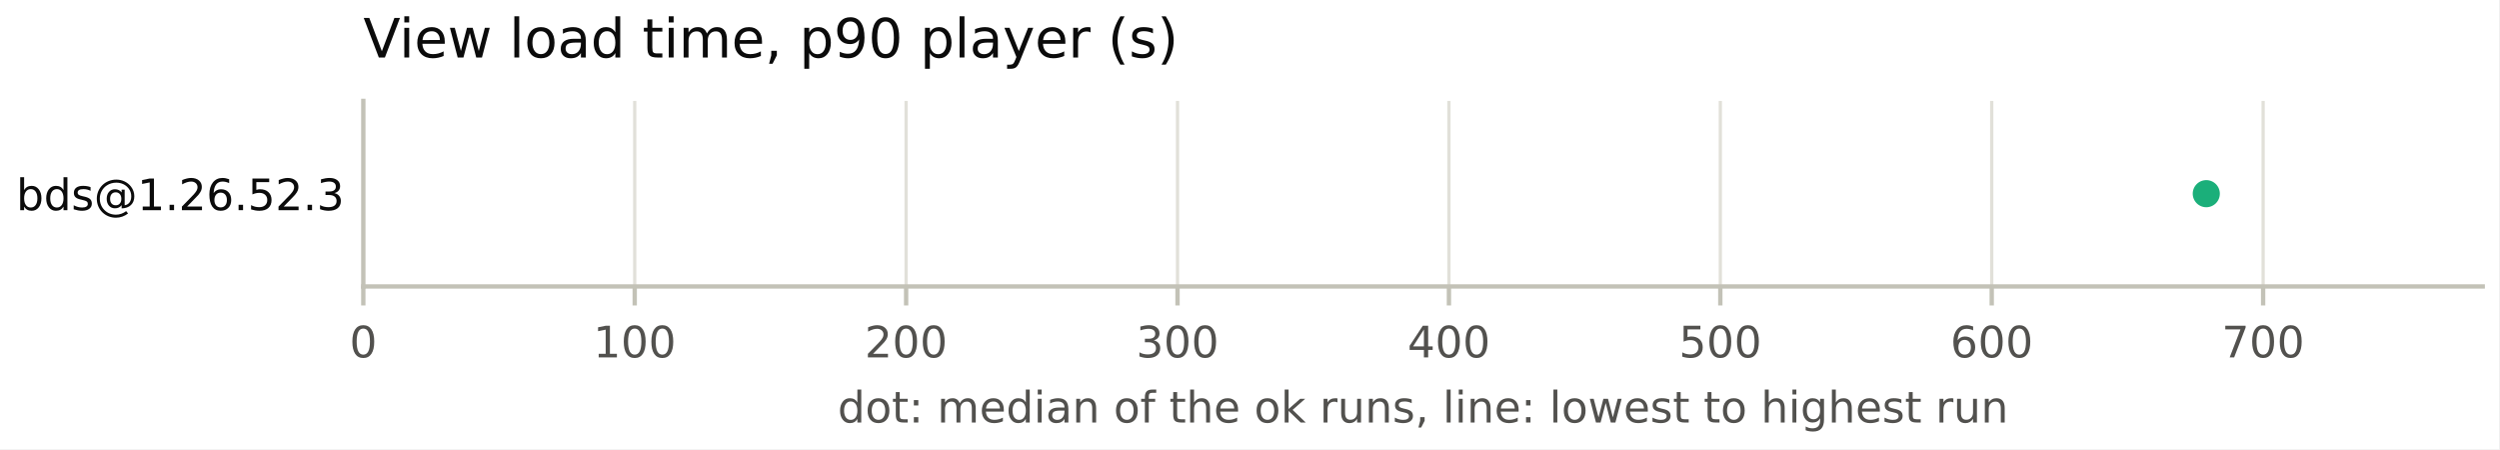
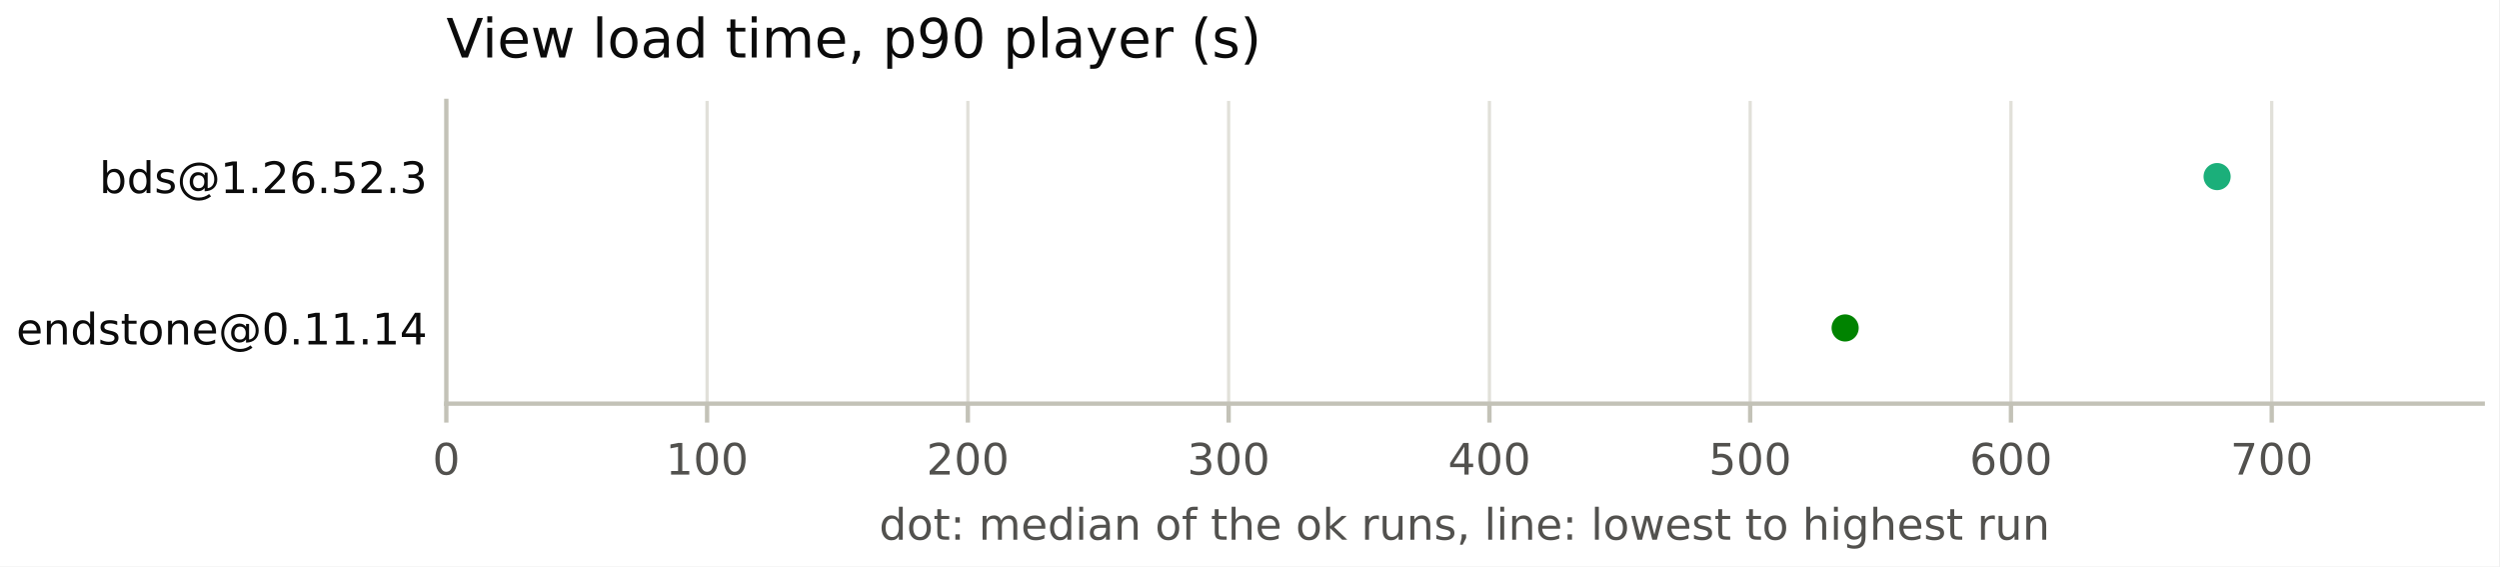
- <svg xmlns="http://www.w3.org/2000/svg" xmlns:xlink="http://www.w3.org/1999/xlink" width="460.8pt" height="82.8pt" viewBox="0 0 460.8 82.8" version="1.1">
+ <svg xmlns="http://www.w3.org/2000/svg" xmlns:xlink="http://www.w3.org/1999/xlink" width="460.8pt" height="104.4pt" viewBox="0 0 460.8 104.4" version="1.1">
  <defs>
    <style type="text/css">*{stroke-linejoin: round; stroke-linecap: butt}</style>
  </defs>
  <g id="figure_1">
    <g id="patch_1">
-       <path d="M 0 82.8  L 460.8 82.8  L 460.8 0  L 0 0  z " style="fill: #ffffff" />
+       <path d="M 0 104.4  L 460.8 104.4  L 460.8 0  L 0 0  z " style="fill: #ffffff" />
    </g>
    <g id="axes_1">
      <g id="patch_2">
-         <path d="M 66.993 52.799  L 457.8 52.799  L 457.8 18.599  L 66.993 18.599  z " style="fill: #ffffff" />
+         <path d="M 82.298 74.399  L 457.8 74.399  L 457.8 18.599  L 82.298 18.599  z " style="fill: #ffffff" />
      </g>
      <g id="matplotlib.axis_1">
        <g id="xtick_1">
          <g id="line2d_1">
-             <path d="M 66.993 52.799  L 66.993 18.599  " clip-path="url(#p989528f920)" style="fill: none; stroke: #e1e0d9; stroke-width: 0.6; stroke-linecap: square" />
+             <path d="M 82.298 74.399  L 82.298 18.599  " clip-path="url(#pdd10719048)" style="fill: none; stroke: #e1e0d9; stroke-width: 0.6; stroke-linecap: square" />
          </g>
          <g id="line2d_2">
            <defs>
-               <path id="mc1df84e7bd" d="M 0 0  L 0 3.5  " style="stroke: #c3c2b7; stroke-width: 0.8" />
+               <path id="mdb90b7460a" d="M 0 0  L 0 3.5  " style="stroke: #c3c2b7; stroke-width: 0.8" />
            </defs>
            <g>
-               <use xlink:href="#mc1df84e7bd" x="66.993" y="52.799" style="fill: #c3c2b7; stroke: #c3c2b7; stroke-width: 0.8" />
+               <use xlink:href="#mdb90b7460a" x="82.298" y="74.399" style="fill: #c3c2b7; stroke: #c3c2b7; stroke-width: 0.8" />
            </g>
          </g>
          <g id="text_1">
-             <g style="fill: #52514e" transform="translate(64.44774 65.87726) scale(0.08 -0.08)">
+             <g style="fill: #52514e" transform="translate(79.75274 87.47726) scale(0.08 -0.08)">
              <defs>
                <path id="DejaVuSans-13" d="M 2034 4250  Q 1547 4250 1301 3770  Q 1056 3291 1056 2328  Q 1056 1369 1301 889  Q 1547 409 2034 409  Q 2525 409 2770 889  Q 3016 1369 3016 2328  Q 3016 3291 2770 3770  Q 2525 4250 2034 4250  z M 2034 4750  Q 2819 4750 3233 4129  Q 3647 3509 3647 2328  Q 3647 1150 3233 529  Q 2819 -91 2034 -91  Q 1250 -91 836 529  Q 422 1150 422 2328  Q 422 3509 836 4129  Q 1250 4750 2034 4750  z " transform="scale(0.015625)" />
              </defs>
              <use xlink:href="#DejaVuSans-13" />
            </g>
          </g>
        </g>
        <g id="xtick_2">
          <g id="line2d_3">
-             <path d="M 117.038 52.799  L 117.038 18.599  " clip-path="url(#p989528f920)" style="fill: none; stroke: #e1e0d9; stroke-width: 0.6; stroke-linecap: square" />
+             <path d="M 130.383 74.399  L 130.383 18.599  " clip-path="url(#pdd10719048)" style="fill: none; stroke: #e1e0d9; stroke-width: 0.6; stroke-linecap: square" />
          </g>
          <g id="line2d_4">
            <g>
-               <use xlink:href="#mc1df84e7bd" x="117.038" y="52.799" style="fill: #c3c2b7; stroke: #c3c2b7; stroke-width: 0.8" />
+               <use xlink:href="#mdb90b7460a" x="130.383" y="74.399" style="fill: #c3c2b7; stroke: #c3c2b7; stroke-width: 0.8" />
            </g>
          </g>
          <g id="text_2">
-             <g style="fill: #52514e" transform="translate(109.4027 65.87726) scale(0.08 -0.08)">
+             <g style="fill: #52514e" transform="translate(122.7478 87.47726) scale(0.08 -0.08)">
              <defs>
                <path id="DejaVuSans-14" d="M 794 531  L 1825 531  L 1825 4091  L 703 3866  L 703 4441  L 1819 4666  L 2450 4666  L 2450 531  L 3481 531  L 3481 0  L 794 0  L 794 531  z " transform="scale(0.015625)" />
              </defs>
              <use xlink:href="#DejaVuSans-14" />
              <use xlink:href="#DejaVuSans-13" transform="translate(63.625 0)" />
              <use xlink:href="#DejaVuSans-13" transform="translate(127.25 0)" />
            </g>
          </g>
        </g>
        <g id="xtick_3">
          <g id="line2d_5">
-             <path d="M 167.083 52.799  L 167.083 18.599  " clip-path="url(#p989528f920)" style="fill: none; stroke: #e1e0d9; stroke-width: 0.6; stroke-linecap: square" />
+             <path d="M 178.468 74.399  L 178.468 18.599  " clip-path="url(#pdd10719048)" style="fill: none; stroke: #e1e0d9; stroke-width: 0.6; stroke-linecap: square" />
          </g>
          <g id="line2d_6">
            <g>
-               <use xlink:href="#mc1df84e7bd" x="167.083" y="52.799" style="fill: #c3c2b7; stroke: #c3c2b7; stroke-width: 0.8" />
+               <use xlink:href="#mdb90b7460a" x="178.468" y="74.399" style="fill: #c3c2b7; stroke: #c3c2b7; stroke-width: 0.8" />
            </g>
          </g>
          <g id="text_3">
-             <g style="fill: #52514e" transform="translate(159.4476 65.87726) scale(0.08 -0.08)">
+             <g style="fill: #52514e" transform="translate(170.8329 87.47726) scale(0.08 -0.08)">
              <defs>
                <path id="DejaVuSans-15" d="M 1228 531  L 3431 531  L 3431 0  L 469 0  L 469 531  Q 828 903 1448 1529  Q 2069 2156 2228 2338  Q 2531 2678 2651 2914  Q 2772 3150 2772 3378  Q 2772 3750 2511 3984  Q 2250 4219 1831 4219  Q 1534 4219 1204 4116  Q 875 4013 500 3803  L 500 4441  Q 881 4594 1212 4672  Q 1544 4750 1819 4750  Q 2544 4750 2975 4387  Q 3406 4025 3406 3419  Q 3406 3131 3298 2873  Q 3191 2616 2906 2266  Q 2828 2175 2409 1742  Q 1991 1309 1228 531  z " transform="scale(0.015625)" />
              </defs>
              <use xlink:href="#DejaVuSans-15" />
              <use xlink:href="#DejaVuSans-13" transform="translate(63.625 0)" />
              <use xlink:href="#DejaVuSans-13" transform="translate(127.25 0)" />
            </g>
          </g>
        </g>
        <g id="xtick_4">
          <g id="line2d_7">
-             <path d="M 217.128 52.799  L 217.128 18.599  " clip-path="url(#p989528f920)" style="fill: none; stroke: #e1e0d9; stroke-width: 0.6; stroke-linecap: square" />
+             <path d="M 226.553 74.399  L 226.553 18.599  " clip-path="url(#pdd10719048)" style="fill: none; stroke: #e1e0d9; stroke-width: 0.6; stroke-linecap: square" />
          </g>
          <g id="line2d_8">
            <g>
-               <use xlink:href="#mc1df84e7bd" x="217.128" y="52.799" style="fill: #c3c2b7; stroke: #c3c2b7; stroke-width: 0.8" />
+               <use xlink:href="#mdb90b7460a" x="226.553" y="74.399" style="fill: #c3c2b7; stroke: #c3c2b7; stroke-width: 0.8" />
            </g>
          </g>
          <g id="text_4">
-             <g style="fill: #52514e" transform="translate(209.4926 65.87726) scale(0.08 -0.08)">
+             <g style="fill: #52514e" transform="translate(218.9179 87.47726) scale(0.08 -0.08)">
              <defs>
                <path id="DejaVuSans-16" d="M 2597 2516  Q 3050 2419 3304 2112  Q 3559 1806 3559 1356  Q 3559 666 3084 287  Q 2609 -91 1734 -91  Q 1441 -91 1130 -33  Q 819 25 488 141  L 488 750  Q 750 597 1062 519  Q 1375 441 1716 441  Q 2309 441 2620 675  Q 2931 909 2931 1356  Q 2931 1769 2642 2001  Q 2353 2234 1838 2234  L 1294 2234  L 1294 2753  L 1863 2753  Q 2328 2753 2575 2939  Q 2822 3125 2822 3475  Q 2822 3834 2567 4026  Q 2313 4219 1838 4219  Q 1578 4219 1281 4162  Q 984 4106 628 3988  L 628 4550  Q 988 4650 1302 4700  Q 1616 4750 1894 4750  Q 2613 4750 3031 4423  Q 3450 4097 3450 3541  Q 3450 3153 3228 2886  Q 3006 2619 2597 2516  z " transform="scale(0.015625)" />
              </defs>
              <use xlink:href="#DejaVuSans-16" />
              <use xlink:href="#DejaVuSans-13" transform="translate(63.625 0)" />
              <use xlink:href="#DejaVuSans-13" transform="translate(127.25 0)" />
            </g>
          </g>
        </g>
        <g id="xtick_5">
          <g id="line2d_9">
-             <path d="M 267.173 52.799  L 267.173 18.599  " clip-path="url(#p989528f920)" style="fill: none; stroke: #e1e0d9; stroke-width: 0.6; stroke-linecap: square" />
+             <path d="M 274.638 74.399  L 274.638 18.599  " clip-path="url(#pdd10719048)" style="fill: none; stroke: #e1e0d9; stroke-width: 0.6; stroke-linecap: square" />
          </g>
          <g id="line2d_10">
            <g>
-               <use xlink:href="#mc1df84e7bd" x="267.173" y="52.799" style="fill: #c3c2b7; stroke: #c3c2b7; stroke-width: 0.8" />
+               <use xlink:href="#mdb90b7460a" x="274.638" y="74.399" style="fill: #c3c2b7; stroke: #c3c2b7; stroke-width: 0.8" />
            </g>
          </g>
          <g id="text_5">
-             <g style="fill: #52514e" transform="translate(259.5375 65.87726) scale(0.08 -0.08)">
+             <g style="fill: #52514e" transform="translate(267.003 87.47726) scale(0.08 -0.08)">
              <defs>
                <path id="DejaVuSans-17" d="M 2419 4116  L 825 1625  L 2419 1625  L 2419 4116  z M 2253 4666  L 3047 4666  L 3047 1625  L 3713 1625  L 3713 1100  L 3047 1100  L 3047 0  L 2419 0  L 2419 1100  L 313 1100  L 313 1709  L 2253 4666  z " transform="scale(0.015625)" />
              </defs>
              <use xlink:href="#DejaVuSans-17" />
              <use xlink:href="#DejaVuSans-13" transform="translate(63.625 0)" />
              <use xlink:href="#DejaVuSans-13" transform="translate(127.25 0)" />
            </g>
          </g>
        </g>
        <g id="xtick_6">
          <g id="line2d_11">
-             <path d="M 317.217 52.799  L 317.217 18.599  " clip-path="url(#p989528f920)" style="fill: none; stroke: #e1e0d9; stroke-width: 0.6; stroke-linecap: square" />
+             <path d="M 322.723 74.399  L 322.723 18.599  " clip-path="url(#pdd10719048)" style="fill: none; stroke: #e1e0d9; stroke-width: 0.6; stroke-linecap: square" />
          </g>
          <g id="line2d_12">
            <g>
-               <use xlink:href="#mc1df84e7bd" x="317.217" y="52.799" style="fill: #c3c2b7; stroke: #c3c2b7; stroke-width: 0.8" />
+               <use xlink:href="#mdb90b7460a" x="322.723" y="74.399" style="fill: #c3c2b7; stroke: #c3c2b7; stroke-width: 0.8" />
            </g>
          </g>
          <g id="text_6">
-             <g style="fill: #52514e" transform="translate(309.5825 65.87726) scale(0.08 -0.08)">
+             <g style="fill: #52514e" transform="translate(315.088 87.47726) scale(0.08 -0.08)">
              <defs>
                <path id="DejaVuSans-18" d="M 691 4666  L 3169 4666  L 3169 4134  L 1269 4134  L 1269 2991  Q 1406 3038 1543 3061  Q 1681 3084 1819 3084  Q 2600 3084 3056 2656  Q 3513 2228 3513 1497  Q 3513 744 3044 326  Q 2575 -91 1722 -91  Q 1428 -91 1123 -41  Q 819 9 494 109  L 494 744  Q 775 591 1075 516  Q 1375 441 1709 441  Q 2250 441 2565 725  Q 2881 1009 2881 1497  Q 2881 1984 2565 2268  Q 2250 2553 1709 2553  Q 1456 2553 1204 2497  Q 953 2441 691 2322  L 691 4666  z " transform="scale(0.015625)" />
              </defs>
              <use xlink:href="#DejaVuSans-18" />
              <use xlink:href="#DejaVuSans-13" transform="translate(63.625 0)" />
              <use xlink:href="#DejaVuSans-13" transform="translate(127.25 0)" />
            </g>
          </g>
        </g>
        <g id="xtick_7">
          <g id="line2d_13">
-             <path d="M 367.262 52.799  L 367.262 18.599  " clip-path="url(#p989528f920)" style="fill: none; stroke: #e1e0d9; stroke-width: 0.6; stroke-linecap: square" />
+             <path d="M 370.808 74.399  L 370.808 18.599  " clip-path="url(#pdd10719048)" style="fill: none; stroke: #e1e0d9; stroke-width: 0.6; stroke-linecap: square" />
          </g>
          <g id="line2d_14">
            <g>
-               <use xlink:href="#mc1df84e7bd" x="367.262" y="52.799" style="fill: #c3c2b7; stroke: #c3c2b7; stroke-width: 0.8" />
+               <use xlink:href="#mdb90b7460a" x="370.808" y="74.399" style="fill: #c3c2b7; stroke: #c3c2b7; stroke-width: 0.8" />
            </g>
          </g>
          <g id="text_7">
-             <g style="fill: #52514e" transform="translate(359.6274 65.87726) scale(0.08 -0.08)">
+             <g style="fill: #52514e" transform="translate(363.1731 87.47726) scale(0.08 -0.08)">
              <defs>
                <path id="DejaVuSans-19" d="M 2113 2584  Q 1688 2584 1439 2293  Q 1191 2003 1191 1497  Q 1191 994 1439 701  Q 1688 409 2113 409  Q 2538 409 2786 701  Q 3034 994 3034 1497  Q 3034 2003 2786 2293  Q 2538 2584 2113 2584  z M 3366 4563  L 3366 3988  Q 3128 4100 2886 4159  Q 2644 4219 2406 4219  Q 1781 4219 1451 3797  Q 1122 3375 1075 2522  Q 1259 2794 1537 2939  Q 1816 3084 2150 3084  Q 2853 3084 3261 2657  Q 3669 2231 3669 1497  Q 3669 778 3244 343  Q 2819 -91 2113 -91  Q 1303 -91 875 529  Q 447 1150 447 2328  Q 447 3434 972 4092  Q 1497 4750 2381 4750  Q 2619 4750 2861 4703  Q 3103 4656 3366 4563  z " transform="scale(0.015625)" />
              </defs>
              <use xlink:href="#DejaVuSans-19" />
              <use xlink:href="#DejaVuSans-13" transform="translate(63.625 0)" />
              <use xlink:href="#DejaVuSans-13" transform="translate(127.25 0)" />
            </g>
          </g>
        </g>
        <g id="xtick_8">
          <g id="line2d_15">
-             <path d="M 417.307 52.799  L 417.307 18.599  " clip-path="url(#p989528f920)" style="fill: none; stroke: #e1e0d9; stroke-width: 0.6; stroke-linecap: square" />
+             <path d="M 418.893 74.399  L 418.893 18.599  " clip-path="url(#pdd10719048)" style="fill: none; stroke: #e1e0d9; stroke-width: 0.6; stroke-linecap: square" />
          </g>
          <g id="line2d_16">
            <g>
-               <use xlink:href="#mc1df84e7bd" x="417.307" y="52.799" style="fill: #c3c2b7; stroke: #c3c2b7; stroke-width: 0.8" />
+               <use xlink:href="#mdb90b7460a" x="418.893" y="74.399" style="fill: #c3c2b7; stroke: #c3c2b7; stroke-width: 0.8" />
            </g>
          </g>
          <g id="text_8">
-             <g style="fill: #52514e" transform="translate(409.6723 65.87726) scale(0.08 -0.08)">
+             <g style="fill: #52514e" transform="translate(411.2581 87.47726) scale(0.08 -0.08)">
              <defs>
                <path id="DejaVuSans-1a" d="M 525 4666  L 3525 4666  L 3525 4397  L 1831 0  L 1172 0  L 2766 4134  L 525 4134  L 525 4666  z " transform="scale(0.015625)" />
              </defs>
              <use xlink:href="#DejaVuSans-1a" />
              <use xlink:href="#DejaVuSans-13" transform="translate(63.625 0)" />
              <use xlink:href="#DejaVuSans-13" transform="translate(127.25 0)" />
            </g>
          </g>
        </g>
        <g id="text_9">
-           <g style="fill: #52514e" transform="translate(154.4606 77.87789) scale(0.08 -0.08)">
+           <g style="fill: #52514e" transform="translate(162.1131 99.47789) scale(0.08 -0.08)">
            <defs>
              <path id="DejaVuSans-47" d="M 2906 2969  L 2906 4863  L 3481 4863  L 3481 0  L 2906 0  L 2906 525  Q 2725 213 2448 61  Q 2172 -91 1784 -91  Q 1150 -91 751 415  Q 353 922 353 1747  Q 353 2572 751 3078  Q 1150 3584 1784 3584  Q 2172 3584 2448 3432  Q 2725 3281 2906 2969  z M 947 1747  Q 947 1113 1208 752  Q 1469 391 1925 391  Q 2381 391 2643 752  Q 2906 1113 2906 1747  Q 2906 2381 2643 2742  Q 2381 3103 1925 3103  Q 1469 3103 1208 2742  Q 947 2381 947 1747  z " transform="scale(0.015625)" />
              <path id="DejaVuSans-52" d="M 1959 3097  Q 1497 3097 1228 2736  Q 959 2375 959 1747  Q 959 1119 1226 758  Q 1494 397 1959 397  Q 2419 397 2687 759  Q 2956 1122 2956 1747  Q 2956 2369 2687 2733  Q 2419 3097 1959 3097  z M 1959 3584  Q 2709 3584 3137 3096  Q 3566 2609 3566 1747  Q 3566 888 3137 398  Q 2709 -91 1959 -91  Q 1206 -91 779 398  Q 353 888 353 1747  Q 353 2609 779 3096  Q 1206 3584 1959 3584  z " transform="scale(0.015625)" />
              <path id="DejaVuSans-57" d="M 1172 4494  L 1172 3500  L 2356 3500  L 2356 3053  L 1172 3053  L 1172 1153  Q 1172 725 1289 603  Q 1406 481 1766 481  L 2356 481  L 2356 0  L 1766 0  Q 1100 0 847 248  Q 594 497 594 1153  L 594 3053  L 172 3053  L 172 3500  L 594 3500  L 594 4494  L 1172 4494  z " transform="scale(0.015625)" />
              <path id="DejaVuSans-1d" d="M 750 794  L 1409 794  L 1409 0  L 750 0  L 750 794  z M 750 3309  L 1409 3309  L 1409 2516  L 750 2516  L 750 3309  z " transform="scale(0.015625)" />
              <path id="DejaVuSans-3" transform="scale(0.015625)" />
              <path id="DejaVuSans-50" d="M 3328 2828  Q 3544 3216 3844 3400  Q 4144 3584 4550 3584  Q 5097 3584 5394 3201  Q 5691 2819 5691 2113  L 5691 0  L 5113 0  L 5113 2094  Q 5113 2597 4934 2840  Q 4756 3084 4391 3084  Q 3944 3084 3684 2787  Q 3425 2491 3425 1978  L 3425 0  L 2847 0  L 2847 2094  Q 2847 2600 2669 2842  Q 2491 3084 2119 3084  Q 1678 3084 1418 2786  Q 1159 2488 1159 1978  L 1159 0  L 581 0  L 581 3500  L 1159 3500  L 1159 2956  Q 1356 3278 1631 3431  Q 1906 3584 2284 3584  Q 2666 3584 2933 3390  Q 3200 3197 3328 2828  z " transform="scale(0.015625)" />
              <path id="DejaVuSans-48" d="M 3597 1894  L 3597 1613  L 953 1613  Q 991 1019 1311 708  Q 1631 397 2203 397  Q 2534 397 2845 478  Q 3156 559 3463 722  L 3463 178  Q 3153 47 2828 -22  Q 2503 -91 2169 -91  Q 1331 -91 842 396  Q 353 884 353 1716  Q 353 2575 817 3079  Q 1281 3584 2069 3584  Q 2775 3584 3186 3129  Q 3597 2675 3597 1894  z M 3022 2063  Q 3016 2534 2758 2815  Q 2500 3097 2075 3097  Q 1594 3097 1305 2825  Q 1016 2553 972 2059  L 3022 2063  z " transform="scale(0.015625)" />
              <path id="DejaVuSans-4c" d="M 603 3500  L 1178 3500  L 1178 0  L 603 0  L 603 3500  z M 603 4863  L 1178 4863  L 1178 4134  L 603 4134  L 603 4863  z " transform="scale(0.015625)" />
              <path id="DejaVuSans-44" d="M 2194 1759  Q 1497 1759 1228 1600  Q 959 1441 959 1056  Q 959 750 1161 570  Q 1363 391 1709 391  Q 2188 391 2477 730  Q 2766 1069 2766 1631  L 2766 1759  L 2194 1759  z M 3341 1997  L 3341 0  L 2766 0  L 2766 531  Q 2569 213 2275 61  Q 1981 -91 1556 -91  Q 1019 -91 701 211  Q 384 513 384 1019  Q 384 1609 779 1909  Q 1175 2209 1959 2209  L 2766 2209  L 2766 2266  Q 2766 2663 2505 2880  Q 2244 3097 1772 3097  Q 1472 3097 1187 3025  Q 903 2953 641 2809  L 641 3341  Q 956 3463 1253 3523  Q 1550 3584 1831 3584  Q 2591 3584 2966 3190  Q 3341 2797 3341 1997  z " transform="scale(0.015625)" />
              <path id="DejaVuSans-51" d="M 3513 2113  L 3513 0  L 2938 0  L 2938 2094  Q 2938 2591 2744 2837  Q 2550 3084 2163 3084  Q 1697 3084 1428 2787  Q 1159 2491 1159 1978  L 1159 0  L 581 0  L 581 3500  L 1159 3500  L 1159 2956  Q 1366 3272 1645 3428  Q 1925 3584 2291 3584  Q 2894 3584 3203 3211  Q 3513 2838 3513 2113  z " transform="scale(0.015625)" />
              <path id="DejaVuSans-49" d="M 2375 4863  L 2375 4384  L 1825 4384  Q 1516 4384 1395 4259  Q 1275 4134 1275 3809  L 1275 3500  L 2222 3500  L 2222 3053  L 1275 3053  L 1275 0  L 697 0  L 697 3053  L 147 3053  L 147 3500  L 697 3500  L 697 3744  Q 697 4328 969 4595  Q 1241 4863 1831 4863  L 2375 4863  z " transform="scale(0.015625)" />
              <path id="DejaVuSans-4b" d="M 3513 2113  L 3513 0  L 2938 0  L 2938 2094  Q 2938 2591 2744 2837  Q 2550 3084 2163 3084  Q 1697 3084 1428 2787  Q 1159 2491 1159 1978  L 1159 0  L 581 0  L 581 4863  L 1159 4863  L 1159 2956  Q 1366 3272 1645 3428  Q 1925 3584 2291 3584  Q 2894 3584 3203 3211  Q 3513 2838 3513 2113  z " transform="scale(0.015625)" />
              <path id="DejaVuSans-4e" d="M 581 4863  L 1159 4863  L 1159 1991  L 2875 3500  L 3609 3500  L 1753 1863  L 3688 0  L 2938 0  L 1159 1709  L 1159 0  L 581 0  L 581 4863  z " transform="scale(0.015625)" />
              <path id="DejaVuSans-55" d="M 2631 2963  Q 2534 3019 2420 3045  Q 2306 3072 2169 3072  Q 1681 3072 1420 2755  Q 1159 2438 1159 1844  L 1159 0  L 581 0  L 581 3500  L 1159 3500  L 1159 2956  Q 1341 3275 1631 3429  Q 1922 3584 2338 3584  Q 2397 3584 2469 3576  Q 2541 3569 2628 3553  L 2631 2963  z " transform="scale(0.015625)" />
              <path id="DejaVuSans-58" d="M 544 1381  L 544 3500  L 1119 3500  L 1119 1403  Q 1119 906 1312 657  Q 1506 409 1894 409  Q 2359 409 2629 706  Q 2900 1003 2900 1516  L 2900 3500  L 3475 3500  L 3475 0  L 2900 0  L 2900 538  Q 2691 219 2414 64  Q 2138 -91 1772 -91  Q 1169 -91 856 284  Q 544 659 544 1381  z M 1991 3584  L 1991 3584  z " transform="scale(0.015625)" />
              <path id="DejaVuSans-56" d="M 2834 3397  L 2834 2853  Q 2591 2978 2328 3040  Q 2066 3103 1784 3103  Q 1356 3103 1142 2972  Q 928 2841 928 2578  Q 928 2378 1081 2264  Q 1234 2150 1697 2047  L 1894 2003  Q 2506 1872 2764 1633  Q 3022 1394 3022 966  Q 3022 478 2636 193  Q 2250 -91 1575 -91  Q 1294 -91 989 -36  Q 684 19 347 128  L 347 722  Q 666 556 975 473  Q 1284 391 1588 391  Q 1994 391 2212 530  Q 2431 669 2431 922  Q 2431 1156 2273 1281  Q 2116 1406 1581 1522  L 1381 1569  Q 847 1681 609 1914  Q 372 2147 372 2553  Q 372 3047 722 3315  Q 1072 3584 1716 3584  Q 2034 3584 2315 3537  Q 2597 3491 2834 3397  z " transform="scale(0.015625)" />
              <path id="DejaVuSans-f" d="M 750 794  L 1409 794  L 1409 256  L 897 -744  L 494 -744  L 750 256  L 750 794  z " transform="scale(0.015625)" />
              <path id="DejaVuSans-4f" d="M 603 4863  L 1178 4863  L 1178 0  L 603 0  L 603 4863  z " transform="scale(0.015625)" />
              <path id="DejaVuSans-5a" d="M 269 3500  L 844 3500  L 1563 769  L 2278 3500  L 2956 3500  L 3675 769  L 4391 3500  L 4966 3500  L 4050 0  L 3372 0  L 2619 2869  L 1863 0  L 1184 0  L 269 3500  z " transform="scale(0.015625)" />
              <path id="DejaVuSans-4a" d="M 2906 1791  Q 2906 2416 2648 2759  Q 2391 3103 1925 3103  Q 1463 3103 1205 2759  Q 947 2416 947 1791  Q 947 1169 1205 825  Q 1463 481 1925 481  Q 2391 481 2648 825  Q 2906 1169 2906 1791  z M 3481 434  Q 3481 -459 3084 -895  Q 2688 -1331 1869 -1331  Q 1566 -1331 1297 -1286  Q 1028 -1241 775 -1147  L 775 -588  Q 1028 -725 1275 -790  Q 1522 -856 1778 -856  Q 2344 -856 2625 -561  Q 2906 -266 2906 331  L 2906 616  Q 2728 306 2450 153  Q 2172 0 1784 0  Q 1141 0 747 490  Q 353 981 353 1791  Q 353 2603 747 3093  Q 1141 3584 1784 3584  Q 2172 3584 2450 3431  Q 2728 3278 2906 2969  L 2906 3500  L 3481 3500  L 3481 434  z " transform="scale(0.015625)" />
            </defs>
            <use xlink:href="#DejaVuSans-47" />
            <use xlink:href="#DejaVuSans-52" transform="translate(63.48438 0)" />
            <use xlink:href="#DejaVuSans-57" transform="translate(124.6719 0)" />
            <use xlink:href="#DejaVuSans-1d" transform="translate(163.875 0)" />
            <use xlink:href="#DejaVuSans-3" transform="translate(197.5625 0)" />
            <use xlink:href="#DejaVuSans-50" transform="translate(229.3438 0)" />
            <use xlink:href="#DejaVuSans-48" transform="translate(326.75 0)" />
            <use xlink:href="#DejaVuSans-47" transform="translate(388.2812 0)" />
            <use xlink:href="#DejaVuSans-4c" transform="translate(451.7656 0)" />
            <use xlink:href="#DejaVuSans-44" transform="translate(479.5469 0)" />
            <use xlink:href="#DejaVuSans-51" transform="translate(540.8281 0)" />
            <use xlink:href="#DejaVuSans-3" transform="translate(604.2031 0)" />
            <use xlink:href="#DejaVuSans-52" transform="translate(635.9844 0)" />
            <use xlink:href="#DejaVuSans-49" transform="translate(697.1719 0)" />
            <use xlink:href="#DejaVuSans-3" transform="translate(732.375 0)" />
            <use xlink:href="#DejaVuSans-57" transform="translate(764.1562 0)" />
            <use xlink:href="#DejaVuSans-4b" transform="translate(803.3594 0)" />
            <use xlink:href="#DejaVuSans-48" transform="translate(866.7344 0)" />
            <use xlink:href="#DejaVuSans-3" transform="translate(928.2656 0)" />
            <use xlink:href="#DejaVuSans-52" transform="translate(960.0469 0)" />
            <use xlink:href="#DejaVuSans-4e" transform="translate(1021.234 0)" />
            <use xlink:href="#DejaVuSans-3" transform="translate(1079.141 0)" />
            <use xlink:href="#DejaVuSans-55" transform="translate(1110.922 0)" />
            <use xlink:href="#DejaVuSans-58" transform="translate(1152.031 0)" />
            <use xlink:href="#DejaVuSans-51" transform="translate(1215.406 0)" />
            <use xlink:href="#DejaVuSans-56" transform="translate(1278.781 0)" />
            <use xlink:href="#DejaVuSans-f" transform="translate(1330.875 0)" />
            <use xlink:href="#DejaVuSans-3" transform="translate(1362.656 0)" />
            <use xlink:href="#DejaVuSans-4f" transform="translate(1394.438 0)" />
            <use xlink:href="#DejaVuSans-4c" transform="translate(1422.219 0)" />
            <use xlink:href="#DejaVuSans-51" transform="translate(1450 0)" />
            <use xlink:href="#DejaVuSans-48" transform="translate(1513.375 0)" />
            <use xlink:href="#DejaVuSans-1d" transform="translate(1574.906 0)" />
            <use xlink:href="#DejaVuSans-3" transform="translate(1608.594 0)" />
            <use xlink:href="#DejaVuSans-4f" transform="translate(1640.375 0)" />
            <use xlink:href="#DejaVuSans-52" transform="translate(1668.156 0)" />
            <use xlink:href="#DejaVuSans-5a" transform="translate(1729.344 0)" />
            <use xlink:href="#DejaVuSans-48" transform="translate(1811.125 0)" />
            <use xlink:href="#DejaVuSans-56" transform="translate(1872.656 0)" />
            <use xlink:href="#DejaVuSans-57" transform="translate(1924.75 0)" />
            <use xlink:href="#DejaVuSans-3" transform="translate(1963.953 0)" />
            <use xlink:href="#DejaVuSans-57" transform="translate(1995.734 0)" />
            <use xlink:href="#DejaVuSans-52" transform="translate(2034.938 0)" />
            <use xlink:href="#DejaVuSans-3" transform="translate(2096.125 0)" />
            <use xlink:href="#DejaVuSans-4b" transform="translate(2127.906 0)" />
            <use xlink:href="#DejaVuSans-4c" transform="translate(2191.281 0)" />
            <use xlink:href="#DejaVuSans-4a" transform="translate(2219.062 0)" />
            <use xlink:href="#DejaVuSans-4b" transform="translate(2282.547 0)" />
            <use xlink:href="#DejaVuSans-48" transform="translate(2345.922 0)" />
            <use xlink:href="#DejaVuSans-56" transform="translate(2407.453 0)" />
            <use xlink:href="#DejaVuSans-57" transform="translate(2459.547 0)" />
            <use xlink:href="#DejaVuSans-3" transform="translate(2498.75 0)" />
            <use xlink:href="#DejaVuSans-55" transform="translate(2530.531 0)" />
            <use xlink:href="#DejaVuSans-58" transform="translate(2571.641 0)" />
            <use xlink:href="#DejaVuSans-51" transform="translate(2635.016 0)" />
          </g>
        </g>
      </g>
      <g id="matplotlib.axis_2">
        <g id="ytick_1">
          <g id="line2d_17" />
          <g id="text_10">
-             <g style="fill: #0b0b0b" transform="translate(3.00024 38.73828) scale(0.08 -0.08)">
+             <g style="fill: #0b0b0b" transform="translate(18.30524 35.58817) scale(0.08 -0.08)">
              <defs>
                <path id="DejaVuSans-45" d="M 3116 1747  Q 3116 2381 2855 2742  Q 2594 3103 2138 3103  Q 1681 3103 1420 2742  Q 1159 2381 1159 1747  Q 1159 1113 1420 752  Q 1681 391 2138 391  Q 2594 391 2855 752  Q 3116 1113 3116 1747  z M 1159 2969  Q 1341 3281 1617 3432  Q 1894 3584 2278 3584  Q 2916 3584 3314 3078  Q 3713 2572 3713 1747  Q 3713 922 3314 415  Q 2916 -91 2278 -91  Q 1894 -91 1617 61  Q 1341 213 1159 525  L 1159 0  L 581 0  L 581 4863  L 1159 4863  L 1159 2969  z " transform="scale(0.015625)" />
                <path id="DejaVuSans-23" d="M 2381 1678  Q 2381 1231 2603 976  Q 2825 722 3213 722  Q 3597 722 3817 978  Q 4038 1234 4038 1678  Q 4038 2116 3813 2373  Q 3588 2631 3206 2631  Q 2828 2631 2604 2375  Q 2381 2119 2381 1678  z M 4084 744  Q 3897 503 3655 389  Q 3413 275 3091 275  Q 2553 275 2217 664  Q 1881 1053 1881 1678  Q 1881 2303 2218 2693  Q 2556 3084 3091 3084  Q 3413 3084 3656 2967  Q 3900 2850 4084 2613  L 4084 3022  L 4531 3022  L 4531 722  Q 4988 791 5245 1139  Q 5503 1488 5503 2041  Q 5503 2375 5404 2669  Q 5306 2963 5106 3213  Q 4781 3622 4314 3839  Q 3847 4056 3297 4056  Q 2913 4056 2559 3954  Q 2206 3853 1906 3653  Q 1416 3334 1139 2817  Q 863 2300 863 1697  Q 863 1200 1042 765  Q 1222 331 1563 0  Q 1891 -325 2322 -495  Q 2753 -666 3244 -666  Q 3647 -666 4036 -530  Q 4425 -394 4750 -141  L 5031 -488  Q 4641 -791 4180 -952  Q 3719 -1113 3244 -1113  Q 2666 -1113 2153 -908  Q 1641 -703 1241 -313  Q 841 78 631 592  Q 422 1106 422 1697  Q 422 2266 634 2781  Q 847 3297 1241 3688  Q 1644 4084 2172 4295  Q 2700 4506 3291 4506  Q 3953 4506 4520 4234  Q 5088 3963 5472 3463  Q 5706 3156 5829 2797  Q 5953 2438 5953 2053  Q 5953 1231 5456 756  Q 4959 281 4084 263  L 4084 744  z " transform="scale(0.015625)" />
                <path id="DejaVuSans-11" d="M 684 794  L 1344 794  L 1344 0  L 684 0  L 684 794  z " transform="scale(0.015625)" />
              </defs>
              <use xlink:href="#DejaVuSans-45" />
              <use xlink:href="#DejaVuSans-47" transform="translate(63.48438 0)" />
              <use xlink:href="#DejaVuSans-56" transform="translate(126.9688 0)" />
              <use xlink:href="#DejaVuSans-23" transform="translate(179.0625 0)" />
              <use xlink:href="#DejaVuSans-14" transform="translate(279.0625 0)" />
              <use xlink:href="#DejaVuSans-11" transform="translate(342.6875 0)" />
              <use xlink:href="#DejaVuSans-15" transform="translate(374.4688 0)" />
              <use xlink:href="#DejaVuSans-19" transform="translate(438.0938 0)" />
              <use xlink:href="#DejaVuSans-11" transform="translate(501.7188 0)" />
              <use xlink:href="#DejaVuSans-18" transform="translate(533.5 0)" />
              <use xlink:href="#DejaVuSans-15" transform="translate(597.125 0)" />
              <use xlink:href="#DejaVuSans-11" transform="translate(660.75 0)" />
              <use xlink:href="#DejaVuSans-16" transform="translate(692.5312 0)" />
            </g>
          </g>
        </g>
+         <g id="ytick_2">
+           <g id="line2d_18" />
+           <g id="text_11">
+             <g style="fill: #0b0b0b" transform="translate(3.00024 63.4884) scale(0.08 -0.08)">
+               <use xlink:href="#DejaVuSans-48" />
+               <use xlink:href="#DejaVuSans-51" transform="translate(61.53125 0)" />
+               <use xlink:href="#DejaVuSans-47" transform="translate(124.9062 0)" />
+               <use xlink:href="#DejaVuSans-56" transform="translate(188.3906 0)" />
+               <use xlink:href="#DejaVuSans-57" transform="translate(240.4844 0)" />
+               <use xlink:href="#DejaVuSans-52" transform="translate(279.6875 0)" />
+               <use xlink:href="#DejaVuSans-51" transform="translate(340.875 0)" />
+               <use xlink:href="#DejaVuSans-48" transform="translate(404.25 0)" />
+               <use xlink:href="#DejaVuSans-23" transform="translate(465.7812 0)" />
+               <use xlink:href="#DejaVuSans-13" transform="translate(565.7812 0)" />
+               <use xlink:href="#DejaVuSans-11" transform="translate(629.4062 0)" />
+               <use xlink:href="#DejaVuSans-14" transform="translate(661.1875 0)" />
+               <use xlink:href="#DejaVuSans-14" transform="translate(724.8125 0)" />
+               <use xlink:href="#DejaVuSans-11" transform="translate(788.4375 0)" />
+               <use xlink:href="#DejaVuSans-14" transform="translate(820.2188 0)" />
+               <use xlink:href="#DejaVuSans-17" transform="translate(883.8438 0)" />
+             </g>
+           </g>
+         </g>
      </g>
      <g id="LineCollection_1">
-         <path d="M 406.825 35.699  L 406.825 35.699  " clip-path="url(#p989528f920)" style="fill: none; stroke: #1baf7a; stroke-width: 1.5" />
-       </g>
-       <g id="line2d_18">
+         <path d="M 408.821 32.549  L 408.821 32.549  " clip-path="url(#pdd10719048)" style="fill: none; stroke: #1baf7a; stroke-width: 1.5" />
+       </g>
+       <g id="line2d_19">
        <defs>
-           <path id="m6e8bf96533" d="M 0 3  C 0.796 3 1.559 2.684 2.121 2.121  C 2.684 1.559 3 0.796 3 0  C 3 -0.796 2.684 -1.559 2.121 -2.121  C 1.559 -2.684 0.796 -3 0 -3  C -0.796 -3 -1.559 -2.684 -2.121 -2.121  C -2.684 -1.559 -3 -0.796 -3 0  C -3 0.796 -2.684 1.559 -2.121 2.121  C -1.559 2.684 -0.796 3 0 3  z " style="stroke: #ffffff" />
+           <path id="mc88e0d0a03" d="M 0 3  C 0.796 3 1.559 2.684 2.121 2.121  C 2.684 1.559 3 0.796 3 0  C 3 -0.796 2.684 -1.559 2.121 -2.121  C 1.559 -2.684 0.796 -3 0 -3  C -0.796 -3 -1.559 -2.684 -2.121 -2.121  C -2.684 -1.559 -3 -0.796 -3 0  C -3 0.796 -2.684 1.559 -2.121 2.121  C -1.559 2.684 -0.796 3 0 3  z " style="stroke: #ffffff" />
        </defs>
-         <g clip-path="url(#p989528f920)">
-           <use xlink:href="#m6e8bf96533" x="406.825" y="35.699" style="fill: #1baf7a; stroke: #ffffff" />
+         <g clip-path="url(#pdd10719048)">
+           <use xlink:href="#mc88e0d0a03" x="408.821" y="32.549" style="fill: #1baf7a; stroke: #ffffff" />
+         </g>
+       </g>
+       <g id="LineCollection_2">
+         <path d="M 340.233 60.449  L 340.233 60.449  " clip-path="url(#pdd10719048)" style="fill: none; stroke: #008300; stroke-width: 1.5" />
+       </g>
+       <g id="line2d_20">
+         <defs>
+           <path id="m451ea262ce" d="M 0 3  C 0.796 3 1.559 2.684 2.121 2.121  C 2.684 1.559 3 0.796 3 0  C 3 -0.796 2.684 -1.559 2.121 -2.121  C 1.559 -2.684 0.796 -3 0 -3  C -0.796 -3 -1.559 -2.684 -2.121 -2.121  C -2.684 -1.559 -3 -0.796 -3 0  C -3 0.796 -2.684 1.559 -2.121 2.121  C -1.559 2.684 -0.796 3 0 3  z " style="stroke: #ffffff" />
+         </defs>
+         <g clip-path="url(#pdd10719048)">
+           <use xlink:href="#m451ea262ce" x="340.233" y="60.449" style="fill: #008300; stroke: #ffffff" />
        </g>
      </g>
      <g id="patch_3">
-         <path d="M 66.993 52.799  L 66.993 18.599  " style="fill: none; stroke: #c3c2b7; stroke-width: 0.8; stroke-linejoin: miter; stroke-linecap: square" />
+         <path d="M 82.298 74.399  L 82.298 18.599  " style="fill: none; stroke: #c3c2b7; stroke-width: 0.8; stroke-linejoin: miter; stroke-linecap: square" />
      </g>
      <g id="patch_4">
-         <path d="M 66.993 52.799  L 457.8 52.799  " style="fill: none; stroke: #c3c2b7; stroke-width: 0.8; stroke-linejoin: miter; stroke-linecap: square" />
-       </g>
-       <g id="text_11">
-         <g style="fill: #0b0b0b" transform="translate(66.99274 10.59868) scale(0.1 -0.1)">
+         <path d="M 82.298 74.399  L 457.8 74.399  " style="fill: none; stroke: #c3c2b7; stroke-width: 0.8; stroke-linejoin: miter; stroke-linecap: square" />
+       </g>
+       <g id="text_12">
+         <g style="fill: #0b0b0b" transform="translate(82.29774 10.59868) scale(0.1 -0.1)">
          <defs>
            <path id="DejaVuSans-39" d="M 1831 0  L 50 4666  L 709 4666  L 2188 738  L 3669 4666  L 4325 4666  L 2547 0  L 1831 0  z " transform="scale(0.015625)" />
            <path id="DejaVuSans-53" d="M 1159 525  L 1159 -1331  L 581 -1331  L 581 3500  L 1159 3500  L 1159 2969  Q 1341 3281 1617 3432  Q 1894 3584 2278 3584  Q 2916 3584 3314 3078  Q 3713 2572 3713 1747  Q 3713 922 3314 415  Q 2916 -91 2278 -91  Q 1894 -91 1617 61  Q 1341 213 1159 525  z M 3116 1747  Q 3116 2381 2855 2742  Q 2594 3103 2138 3103  Q 1681 3103 1420 2742  Q 1159 2381 1159 1747  Q 1159 1113 1420 752  Q 1681 391 2138 391  Q 2594 391 2855 752  Q 3116 1113 3116 1747  z " transform="scale(0.015625)" />
            <path id="DejaVuSans-1c" d="M 703 97  L 703 672  Q 941 559 1184 500  Q 1428 441 1663 441  Q 2288 441 2617 861  Q 2947 1281 2994 2138  Q 2813 1869 2534 1725  Q 2256 1581 1919 1581  Q 1219 1581 811 2004  Q 403 2428 403 3163  Q 403 3881 828 4315  Q 1253 4750 1959 4750  Q 2769 4750 3195 4129  Q 3622 3509 3622 2328  Q 3622 1225 3098 567  Q 2575 -91 1691 -91  Q 1453 -91 1209 -44  Q 966 3 703 97  z M 1959 2075  Q 2384 2075 2632 2365  Q 2881 2656 2881 3163  Q 2881 3666 2632 3958  Q 2384 4250 1959 4250  Q 1534 4250 1286 3958  Q 1038 3666 1038 3163  Q 1038 2656 1286 2365  Q 1534 2075 1959 2075  z " transform="scale(0.015625)" />
            <path id="DejaVuSans-5c" d="M 2059 -325  Q 1816 -950 1584 -1140  Q 1353 -1331 966 -1331  L 506 -1331  L 506 -850  L 844 -850  Q 1081 -850 1212 -737  Q 1344 -625 1503 -206  L 1606 56  L 191 3500  L 800 3500  L 1894 763  L 2988 3500  L 3597 3500  L 2059 -325  z " transform="scale(0.015625)" />
            <path id="DejaVuSans-b" d="M 1984 4856  Q 1566 4138 1362 3434  Q 1159 2731 1159 2009  Q 1159 1288 1364 580  Q 1569 -128 1984 -844  L 1484 -844  Q 1016 -109 783 600  Q 550 1309 550 2009  Q 550 2706 781 3412  Q 1013 4119 1484 4856  L 1984 4856  z " transform="scale(0.015625)" />
            <path id="DejaVuSans-c" d="M 513 4856  L 1013 4856  Q 1481 4119 1714 3412  Q 1947 2706 1947 2009  Q 1947 1309 1714 600  Q 1481 -109 1013 -844  L 513 -844  Q 928 -128 1133 580  Q 1338 1288 1338 2009  Q 1338 2731 1133 3434  Q 928 4138 513 4856  z " transform="scale(0.015625)" />
          </defs>
          <use xlink:href="#DejaVuSans-39" />
          <use xlink:href="#DejaVuSans-4c" transform="translate(66.20312 0)" />
          <use xlink:href="#DejaVuSans-48" transform="translate(93.98438 0)" />
          <use xlink:href="#DejaVuSans-5a" transform="translate(155.5156 0)" />
          <use xlink:href="#DejaVuSans-3" transform="translate(237.2969 0)" />
          <use xlink:href="#DejaVuSans-4f" transform="translate(269.0781 0)" />
          <use xlink:href="#DejaVuSans-52" transform="translate(296.8594 0)" />
          <use xlink:href="#DejaVuSans-44" transform="translate(358.0469 0)" />
          <use xlink:href="#DejaVuSans-47" transform="translate(419.3281 0)" />
          <use xlink:href="#DejaVuSans-3" transform="translate(482.8125 0)" />
          <use xlink:href="#DejaVuSans-57" transform="translate(514.5938 0)" />
          <use xlink:href="#DejaVuSans-4c" transform="translate(553.7969 0)" />
          <use xlink:href="#DejaVuSans-50" transform="translate(581.5781 0)" />
          <use xlink:href="#DejaVuSans-48" transform="translate(678.9844 0)" />
          <use xlink:href="#DejaVuSans-f" transform="translate(740.5156 0)" />
          <use xlink:href="#DejaVuSans-3" transform="translate(772.2969 0)" />
          <use xlink:href="#DejaVuSans-53" transform="translate(804.0781 0)" />
          <use xlink:href="#DejaVuSans-1c" transform="translate(867.5625 0)" />
          <use xlink:href="#DejaVuSans-13" transform="translate(931.1875 0)" />
          <use xlink:href="#DejaVuSans-3" transform="translate(994.8125 0)" />
          <use xlink:href="#DejaVuSans-53" transform="translate(1026.594 0)" />
          <use xlink:href="#DejaVuSans-4f" transform="translate(1090.078 0)" />
          <use xlink:href="#DejaVuSans-44" transform="translate(1117.859 0)" />
          <use xlink:href="#DejaVuSans-5c" transform="translate(1179.141 0)" />
          <use xlink:href="#DejaVuSans-48" transform="translate(1238.328 0)" />
          <use xlink:href="#DejaVuSans-55" transform="translate(1299.859 0)" />
          <use xlink:href="#DejaVuSans-3" transform="translate(1340.969 0)" />
          <use xlink:href="#DejaVuSans-b" transform="translate(1372.75 0)" />
          <use xlink:href="#DejaVuSans-56" transform="translate(1411.766 0)" />
          <use xlink:href="#DejaVuSans-c" transform="translate(1463.859 0)" />
        </g>
      </g>
    </g>
  </g>
  <defs>
-     <clipPath id="p989528f920">
-       <rect x="66.993" y="18.599" width="390.807" height="34.2" />
+     <clipPath id="pdd10719048">
+       <rect x="82.298" y="18.599" width="375.502" height="55.8" />
    </clipPath>
  </defs>
</svg>
